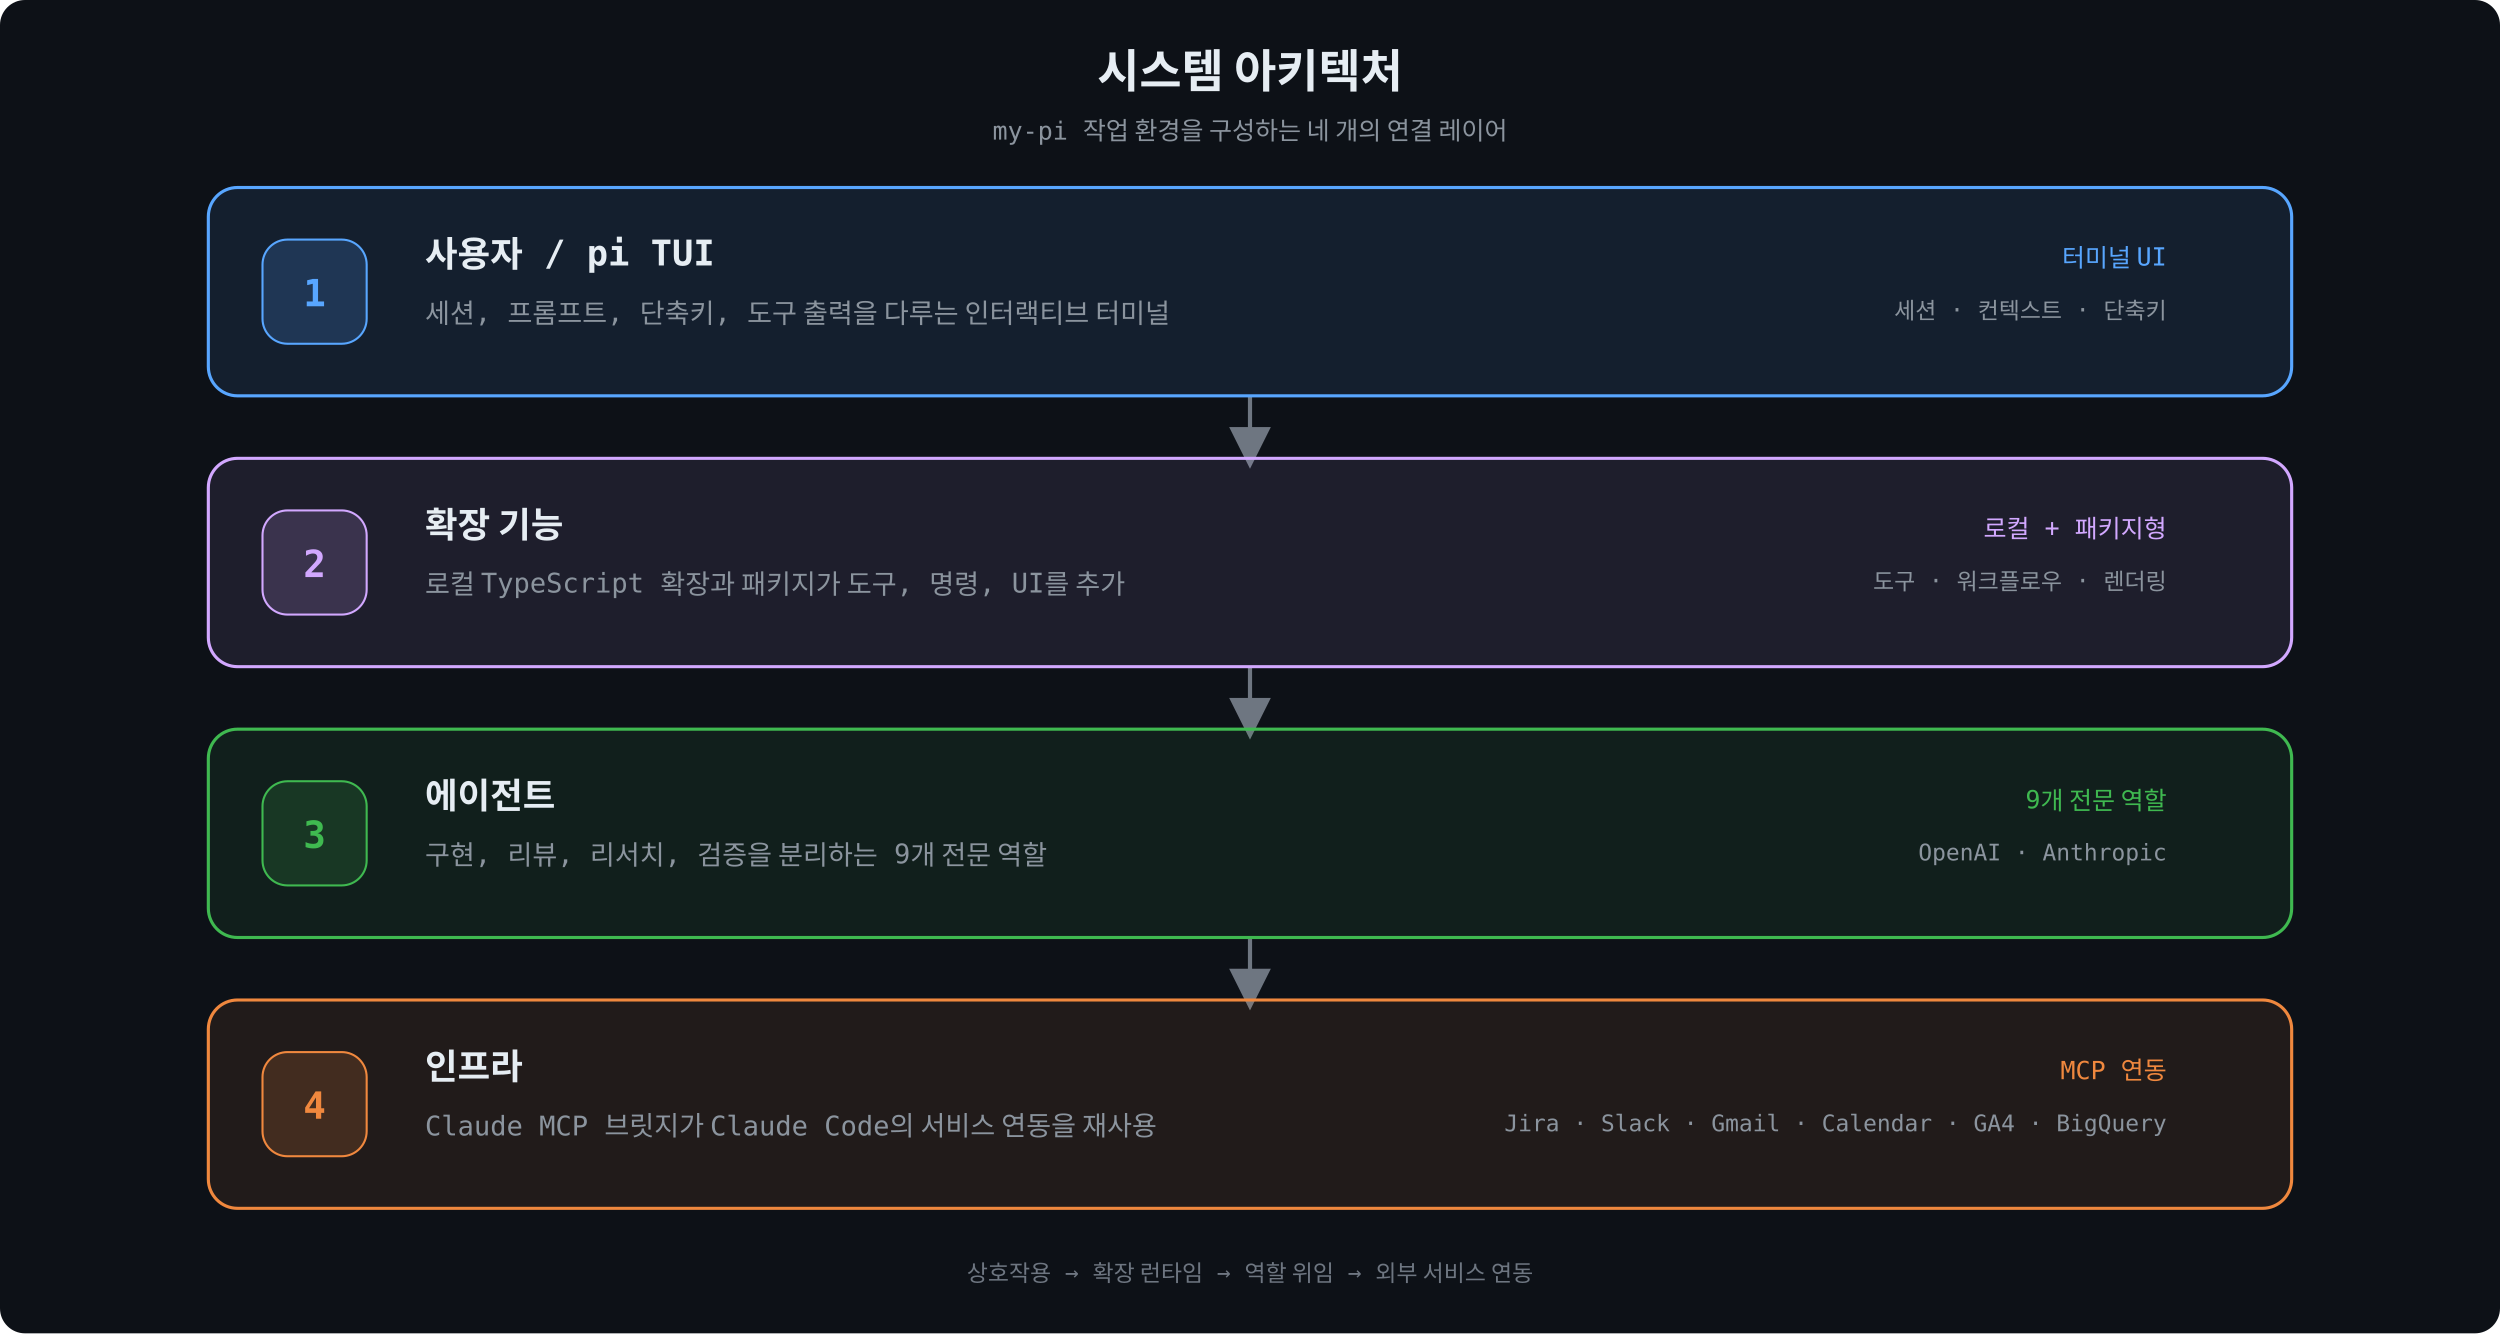
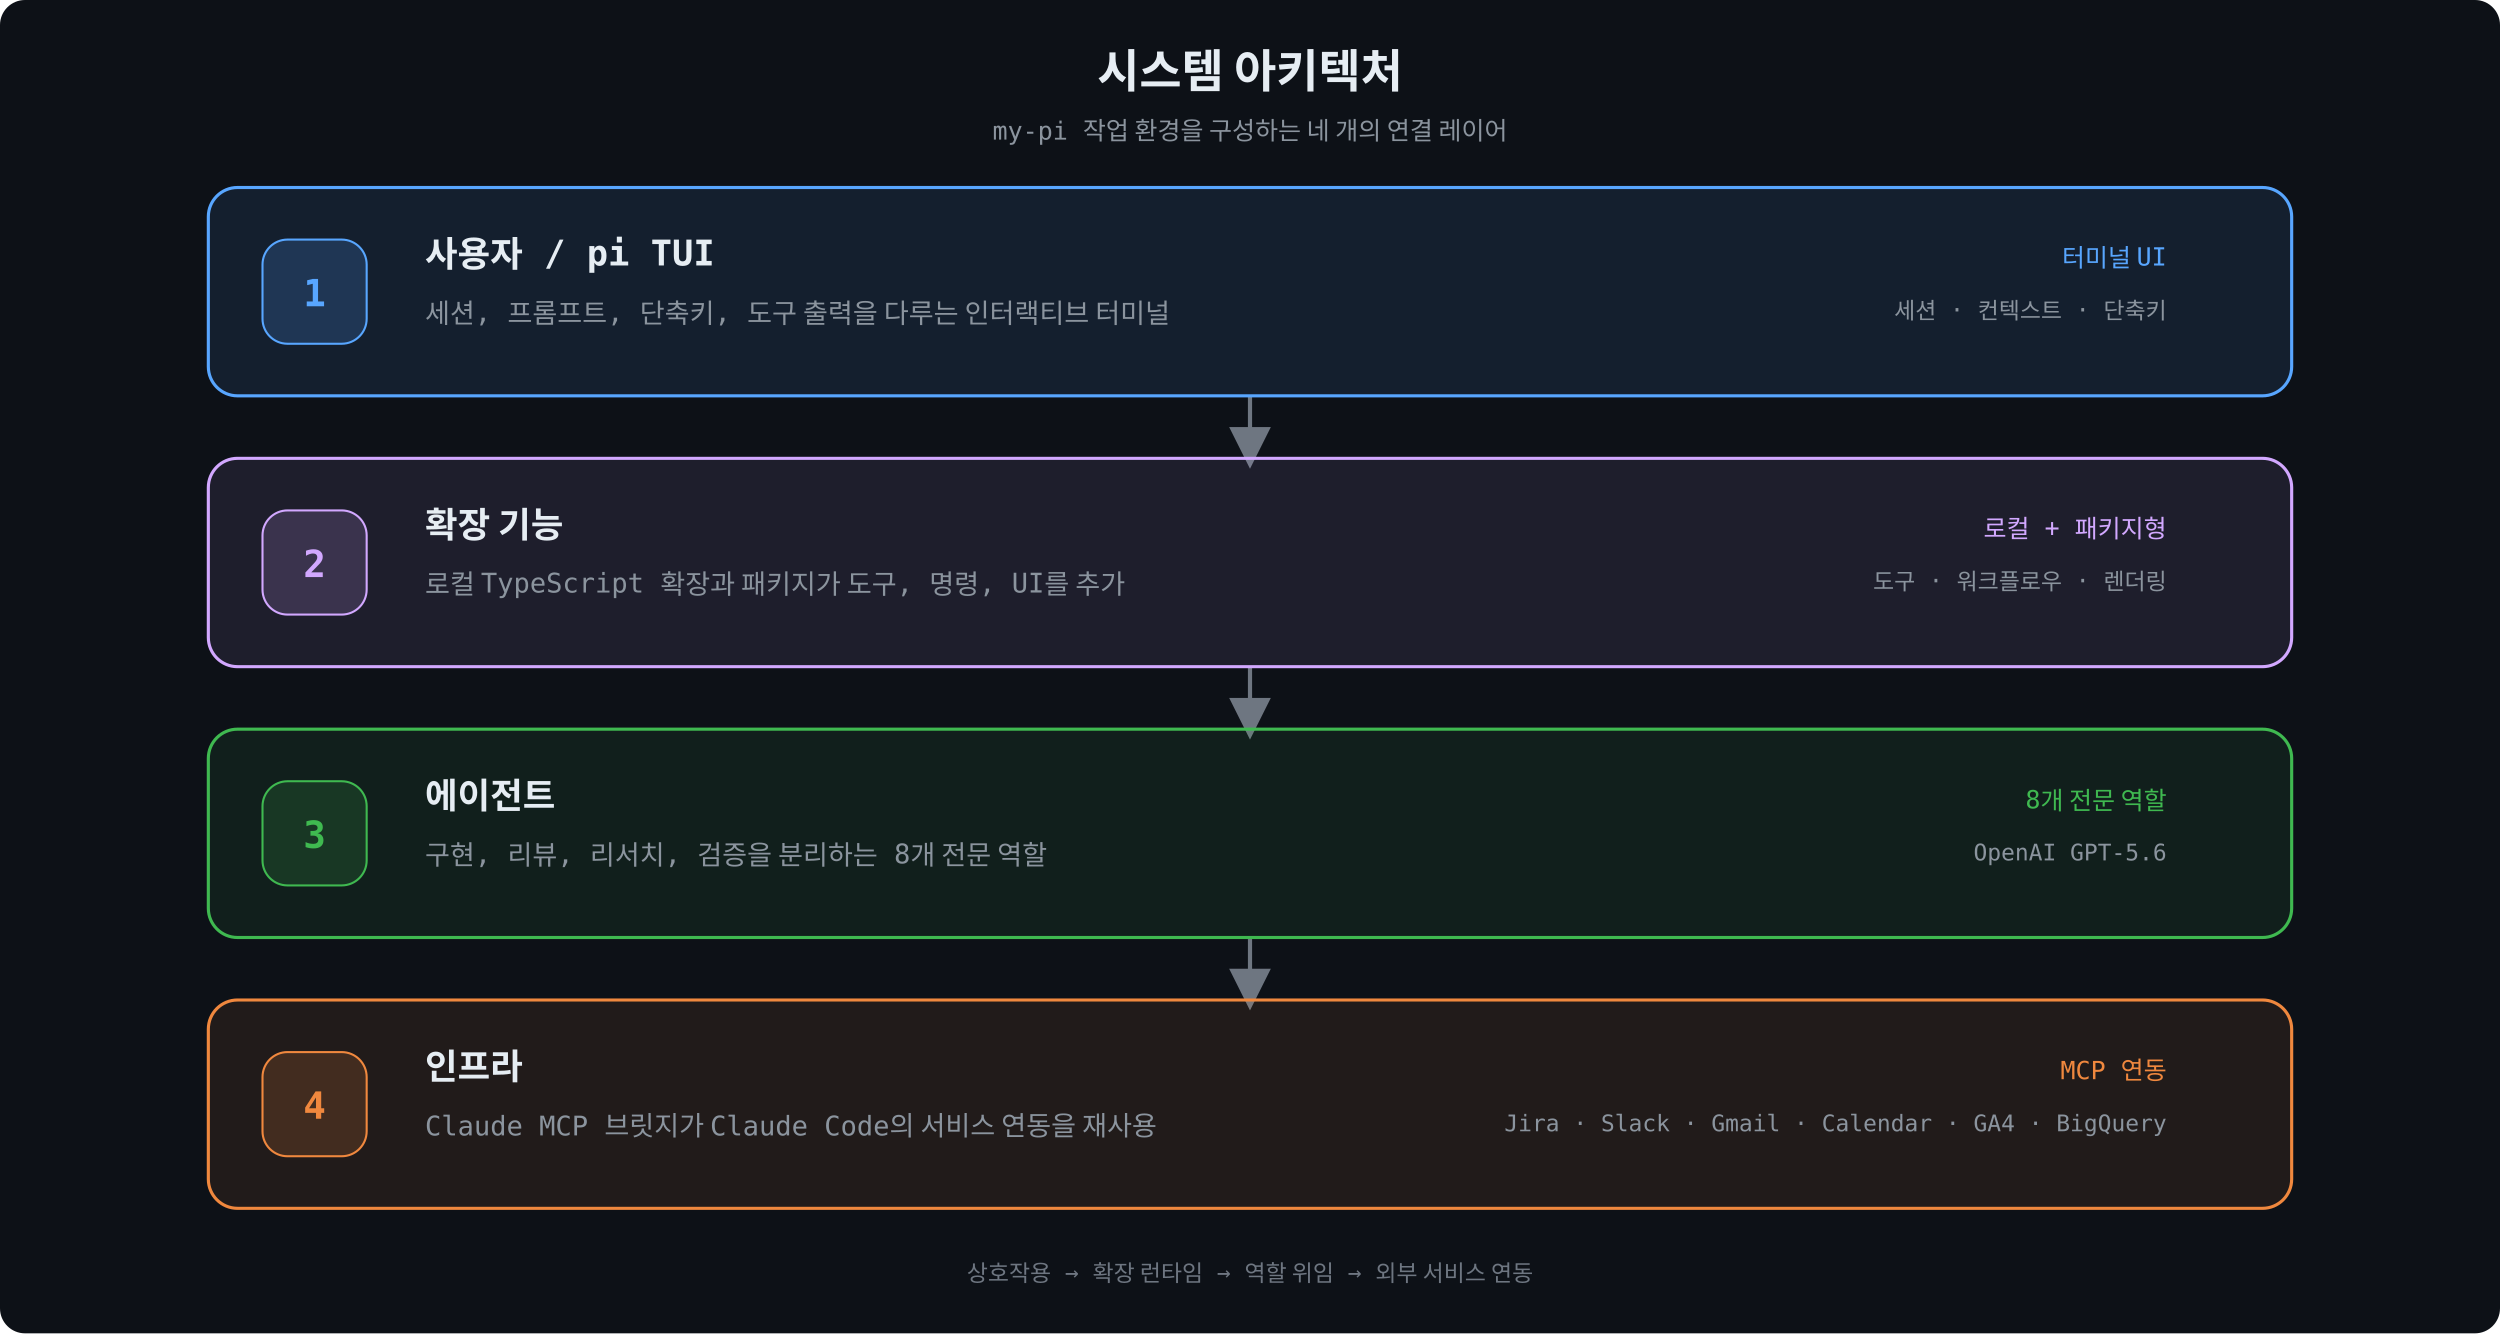
<svg xmlns="http://www.w3.org/2000/svg" viewBox="0 0 1200 640" width="1200" height="640" role="img" aria-labelledby="title desc">
  <defs>
    <marker id="arrow" markerWidth="10" markerHeight="10" refX="5" refY="5" orient="auto" markerUnits="strokeWidth">
      <path d="M 0 0 L 10 5 L 0 10 z" fill="#6e7681" />
    </marker>
  </defs>
  <rect width="1200" height="640" rx="12" fill="#0d1117" />
  <text x="600" y="42" text-anchor="middle" fill="#e6edf3" font-family="monospace, 'Noto Sans KR', sans-serif" font-size="22" font-weight="bold">시스템 아키텍처</text>
  <text x="600" y="67" text-anchor="middle" fill="#8b949e" font-family="monospace, 'Noto Sans KR', sans-serif" font-size="12">my-pi 작업 환경을 구성하는 네 개의 연결 레이어</text>
  <line x1="600" y1="190" x2="600" y2="215" stroke="#6e7681" stroke-width="2" marker-end="url(#arrow)" />
  <line x1="600" y1="320" x2="600" y2="345" stroke="#6e7681" stroke-width="2" marker-end="url(#arrow)" />
  <line x1="600" y1="450" x2="600" y2="475" stroke="#6e7681" stroke-width="2" marker-end="url(#arrow)" />
  <g>
    <rect x="100" y="90" width="1000" height="100" rx="14" fill="#58a6ff" fill-opacity="0.10" stroke="#58a6ff" stroke-width="1.5" />
    <rect x="126" y="115" width="50" height="50" rx="12" fill="#58a6ff" fill-opacity="0.18" stroke="#58a6ff" />
    <text x="151" y="147" text-anchor="middle" fill="#58a6ff" font-family="monospace" font-size="18" font-weight="bold">1</text>
    <text x="204" y="128" fill="#e6edf3" font-family="monospace, 'Noto Sans KR', sans-serif" font-size="17" font-weight="bold">사용자 / pi TUI</text>
    <text x="204" y="155" fill="#8b949e" font-family="monospace, 'Noto Sans KR', sans-serif" font-size="13">세션, 프롬프트, 단축키, 도구 출력을 다루는 인터랙티브 터미널</text>
    <text x="1040" y="128" text-anchor="end" fill="#58a6ff" font-family="monospace, 'Noto Sans KR', sans-serif" font-size="12">터미널 UI</text>
    <text x="1040" y="153" text-anchor="end" fill="#8b949e" font-family="monospace, 'Noto Sans KR', sans-serif" font-size="11">세션 · 컨텍스트 · 단축키</text>
  </g>
  <g>
    <rect x="100" y="220" width="1000" height="100" rx="14" fill="#d2a8ff" fill-opacity="0.09" stroke="#d2a8ff" stroke-width="1.5" />
    <rect x="126" y="245" width="50" height="50" rx="12" fill="#d2a8ff" fill-opacity="0.16" stroke="#d2a8ff" />
    <text x="151" y="277" text-anchor="middle" fill="#d2a8ff" font-family="monospace" font-size="18" font-weight="bold">2</text>
    <text x="204" y="258" fill="#e6edf3" font-family="monospace, 'Noto Sans KR', sans-serif" font-size="17" font-weight="bold">확장 기능</text>
    <text x="204" y="285" fill="#8b949e" font-family="monospace, 'Noto Sans KR', sans-serif" font-size="13">로컬 TypeScript 확장과 패키지가 도구, 명령, UI를 추가</text>
    <text x="1040" y="258" text-anchor="end" fill="#d2a8ff" font-family="monospace, 'Noto Sans KR', sans-serif" font-size="12">로컬 + 패키지형</text>
    <text x="1040" y="283" text-anchor="end" fill="#8b949e" font-family="monospace, 'Noto Sans KR', sans-serif" font-size="11">도구 · 워크플로우 · 렌더링</text>
  </g>
  <g>
    <rect x="100" y="350" width="1000" height="100" rx="14" fill="#3fb950" fill-opacity="0.09" stroke="#3fb950" stroke-width="1.5" />
    <rect x="126" y="375" width="50" height="50" rx="12" fill="#3fb950" fill-opacity="0.16" stroke="#3fb950" />
    <text x="151" y="407" text-anchor="middle" fill="#3fb950" font-family="monospace" font-size="18" font-weight="bold">3</text>
    <text x="204" y="388" fill="#e6edf3" font-family="monospace, 'Noto Sans KR', sans-serif" font-size="17" font-weight="bold">에이전트</text>
-     <text x="204" y="415" fill="#8b949e" font-family="monospace, 'Noto Sans KR', sans-serif" font-size="13">구현, 리뷰, 리서치, 검증을 분리하는 9개 전문 역할</text>
-     <text x="1040" y="388" text-anchor="end" fill="#3fb950" font-family="monospace, 'Noto Sans KR', sans-serif" font-size="12">9개 전문 역할</text>
-     <text x="1040" y="413" text-anchor="end" fill="#8b949e" font-family="monospace" font-size="11">OpenAI · Anthropic</text>
+     <text x="204" y="415" fill="#8b949e" font-family="monospace, 'Noto Sans KR', sans-serif" font-size="13">구현, 리뷰, 리서치, 검증을 분리하는 8개 전문 역할</text>
+     <text x="1040" y="388" text-anchor="end" fill="#3fb950" font-family="monospace, 'Noto Sans KR', sans-serif" font-size="12">8개 전문 역할</text>
+     <text x="1040" y="413" text-anchor="end" fill="#8b949e" font-family="monospace" font-size="11">OpenAI GPT-5.6</text>
  </g>
  <g>
    <rect x="100" y="480" width="1000" height="100" rx="14" fill="#f0883e" fill-opacity="0.09" stroke="#f0883e" stroke-width="1.5" />
    <rect x="126" y="505" width="50" height="50" rx="12" fill="#f0883e" fill-opacity="0.16" stroke="#f0883e" />
    <text x="151" y="537" text-anchor="middle" fill="#f0883e" font-family="monospace" font-size="18" font-weight="bold">4</text>
    <text x="204" y="518" fill="#e6edf3" font-family="monospace, 'Noto Sans KR', sans-serif" font-size="17" font-weight="bold">인프라</text>
    <text x="204" y="545" fill="#8b949e" font-family="monospace, 'Noto Sans KR', sans-serif" font-size="13">Claude MCP 브릿지가 Claude Code의 서비스 연동을 재사용</text>
    <text x="1040" y="518" text-anchor="end" fill="#f0883e" font-family="monospace, 'Noto Sans KR', sans-serif" font-size="12">MCP 연동</text>
    <text x="1040" y="543" text-anchor="end" fill="#8b949e" font-family="monospace" font-size="11">Jira · Slack · Gmail · Calendar · GA4 · BigQuery</text>
  </g>
  <text x="600" y="615" text-anchor="middle" fill="#6e7681" font-family="monospace, 'Noto Sans KR', sans-serif" font-size="11">상호작용 → 확장 런타임 → 역할 위임 → 외부 서비스 연동</text>
</svg>
